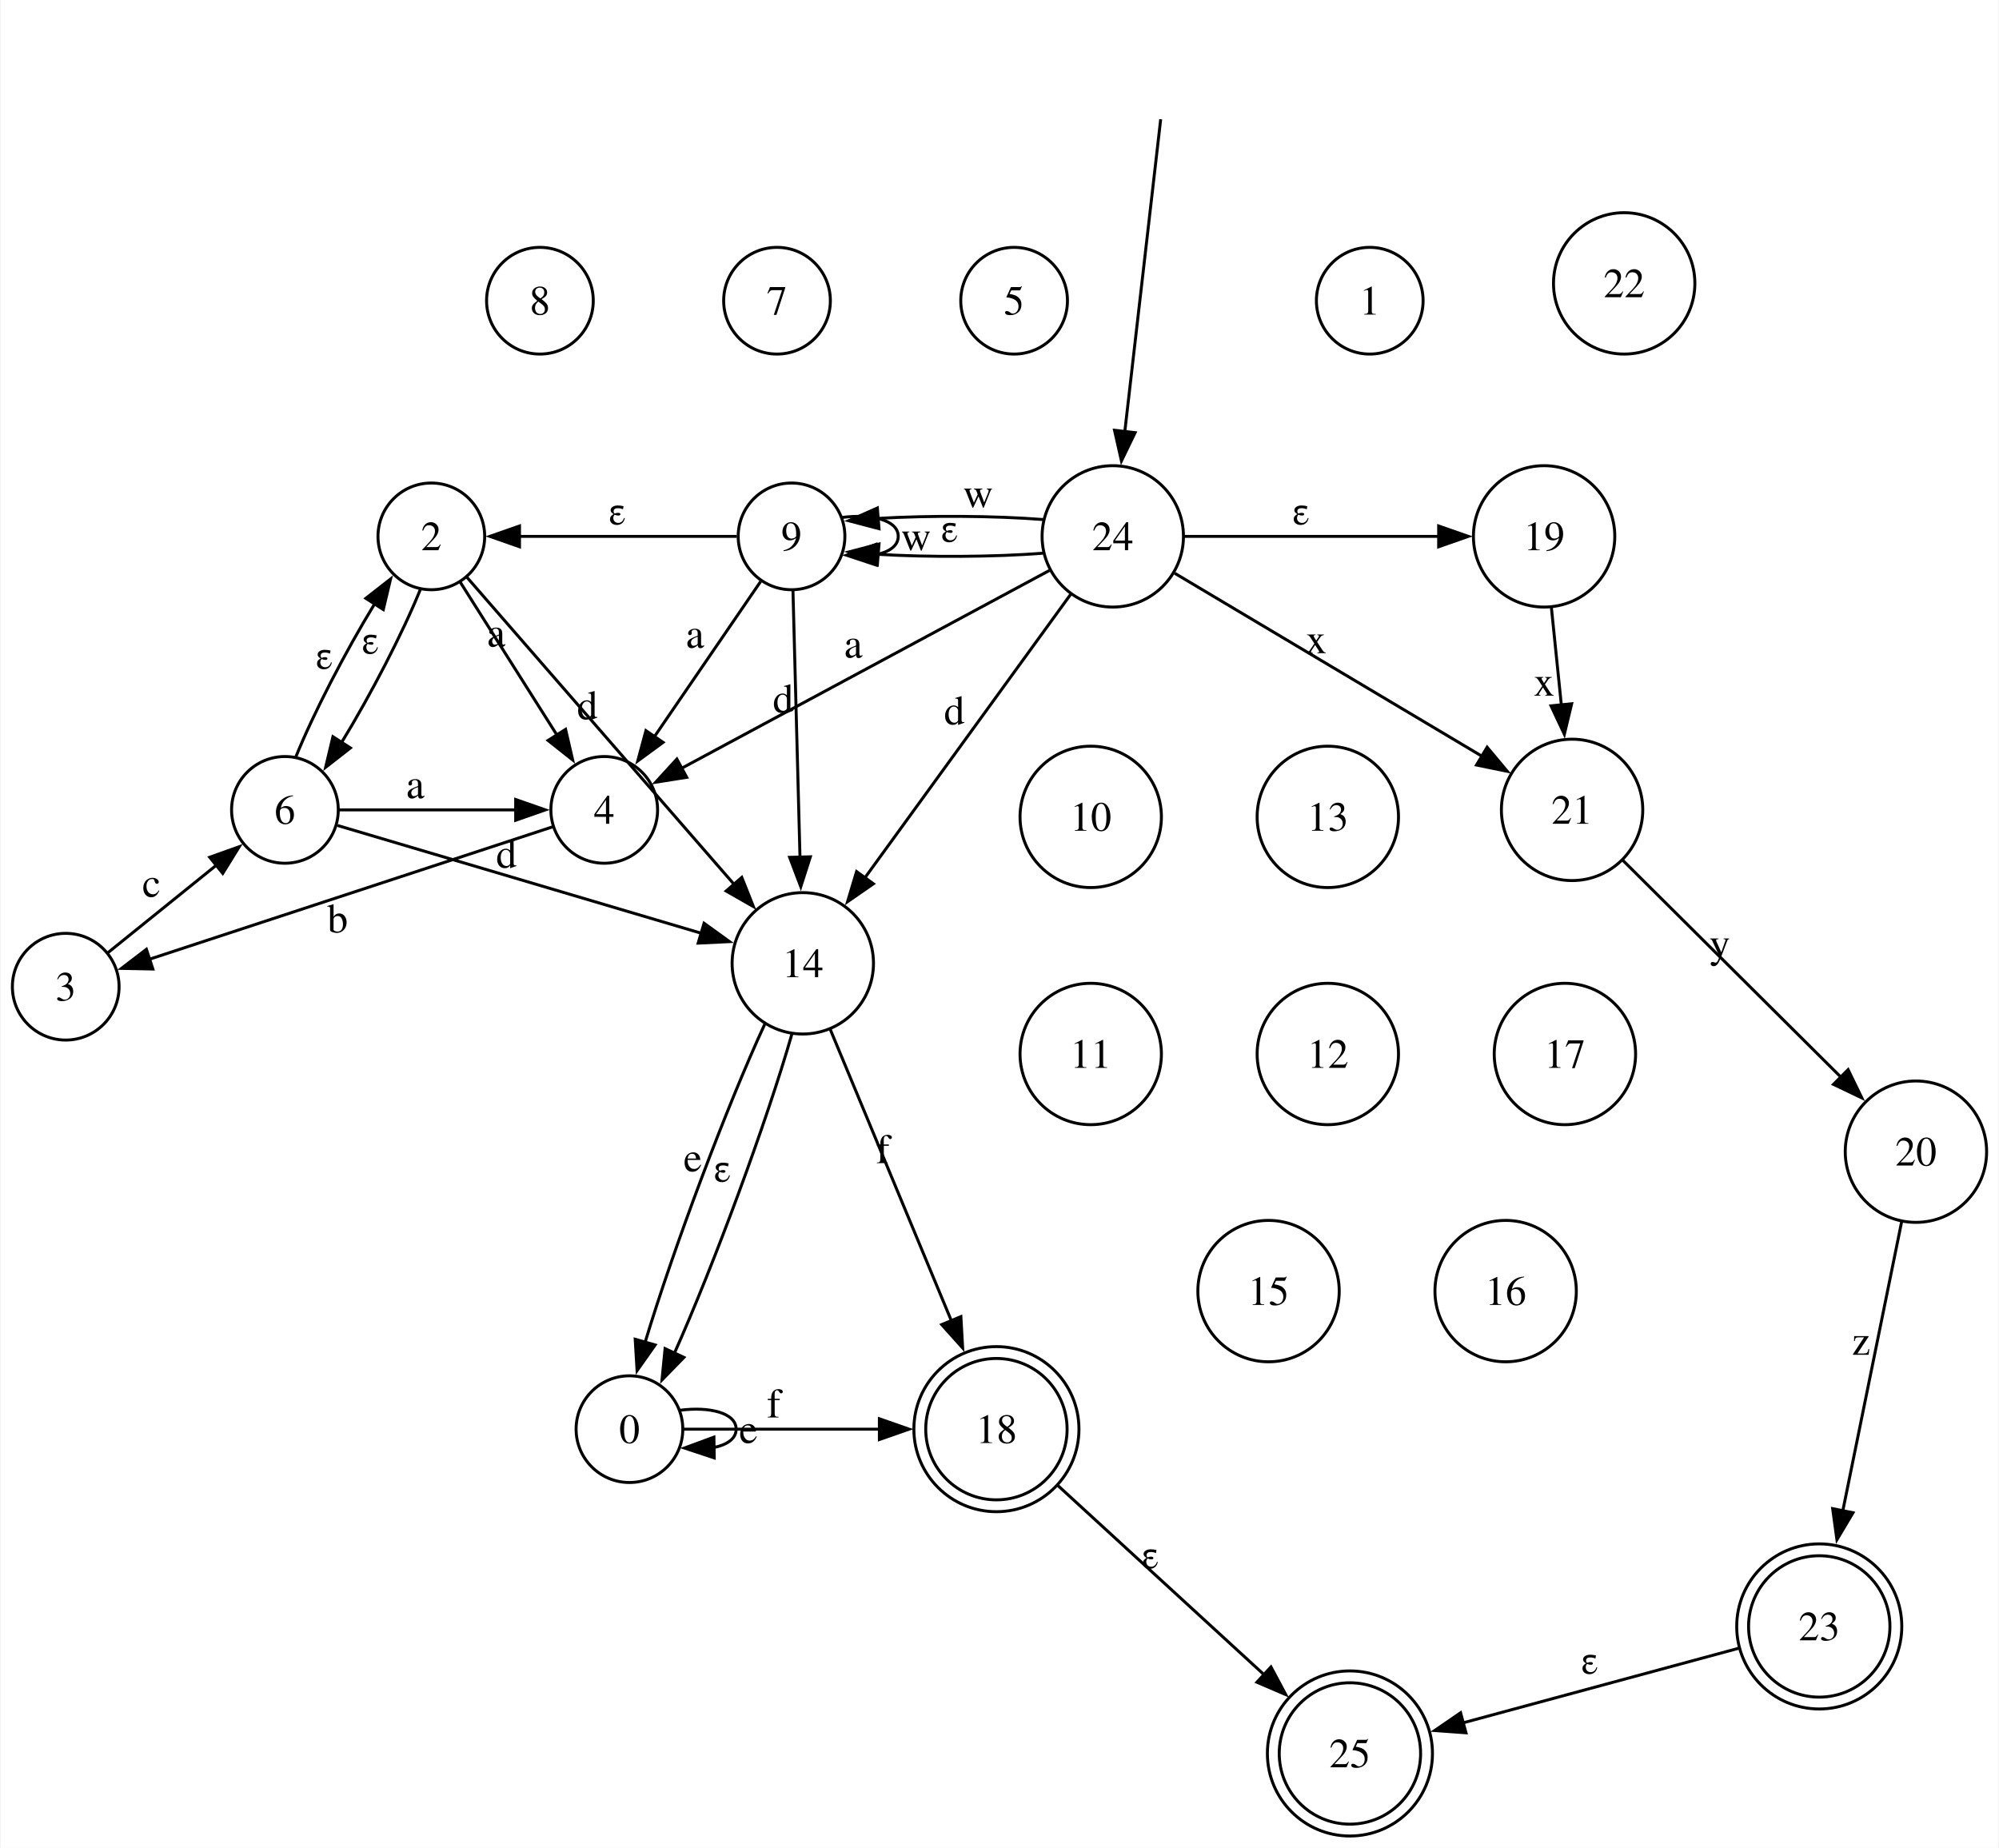
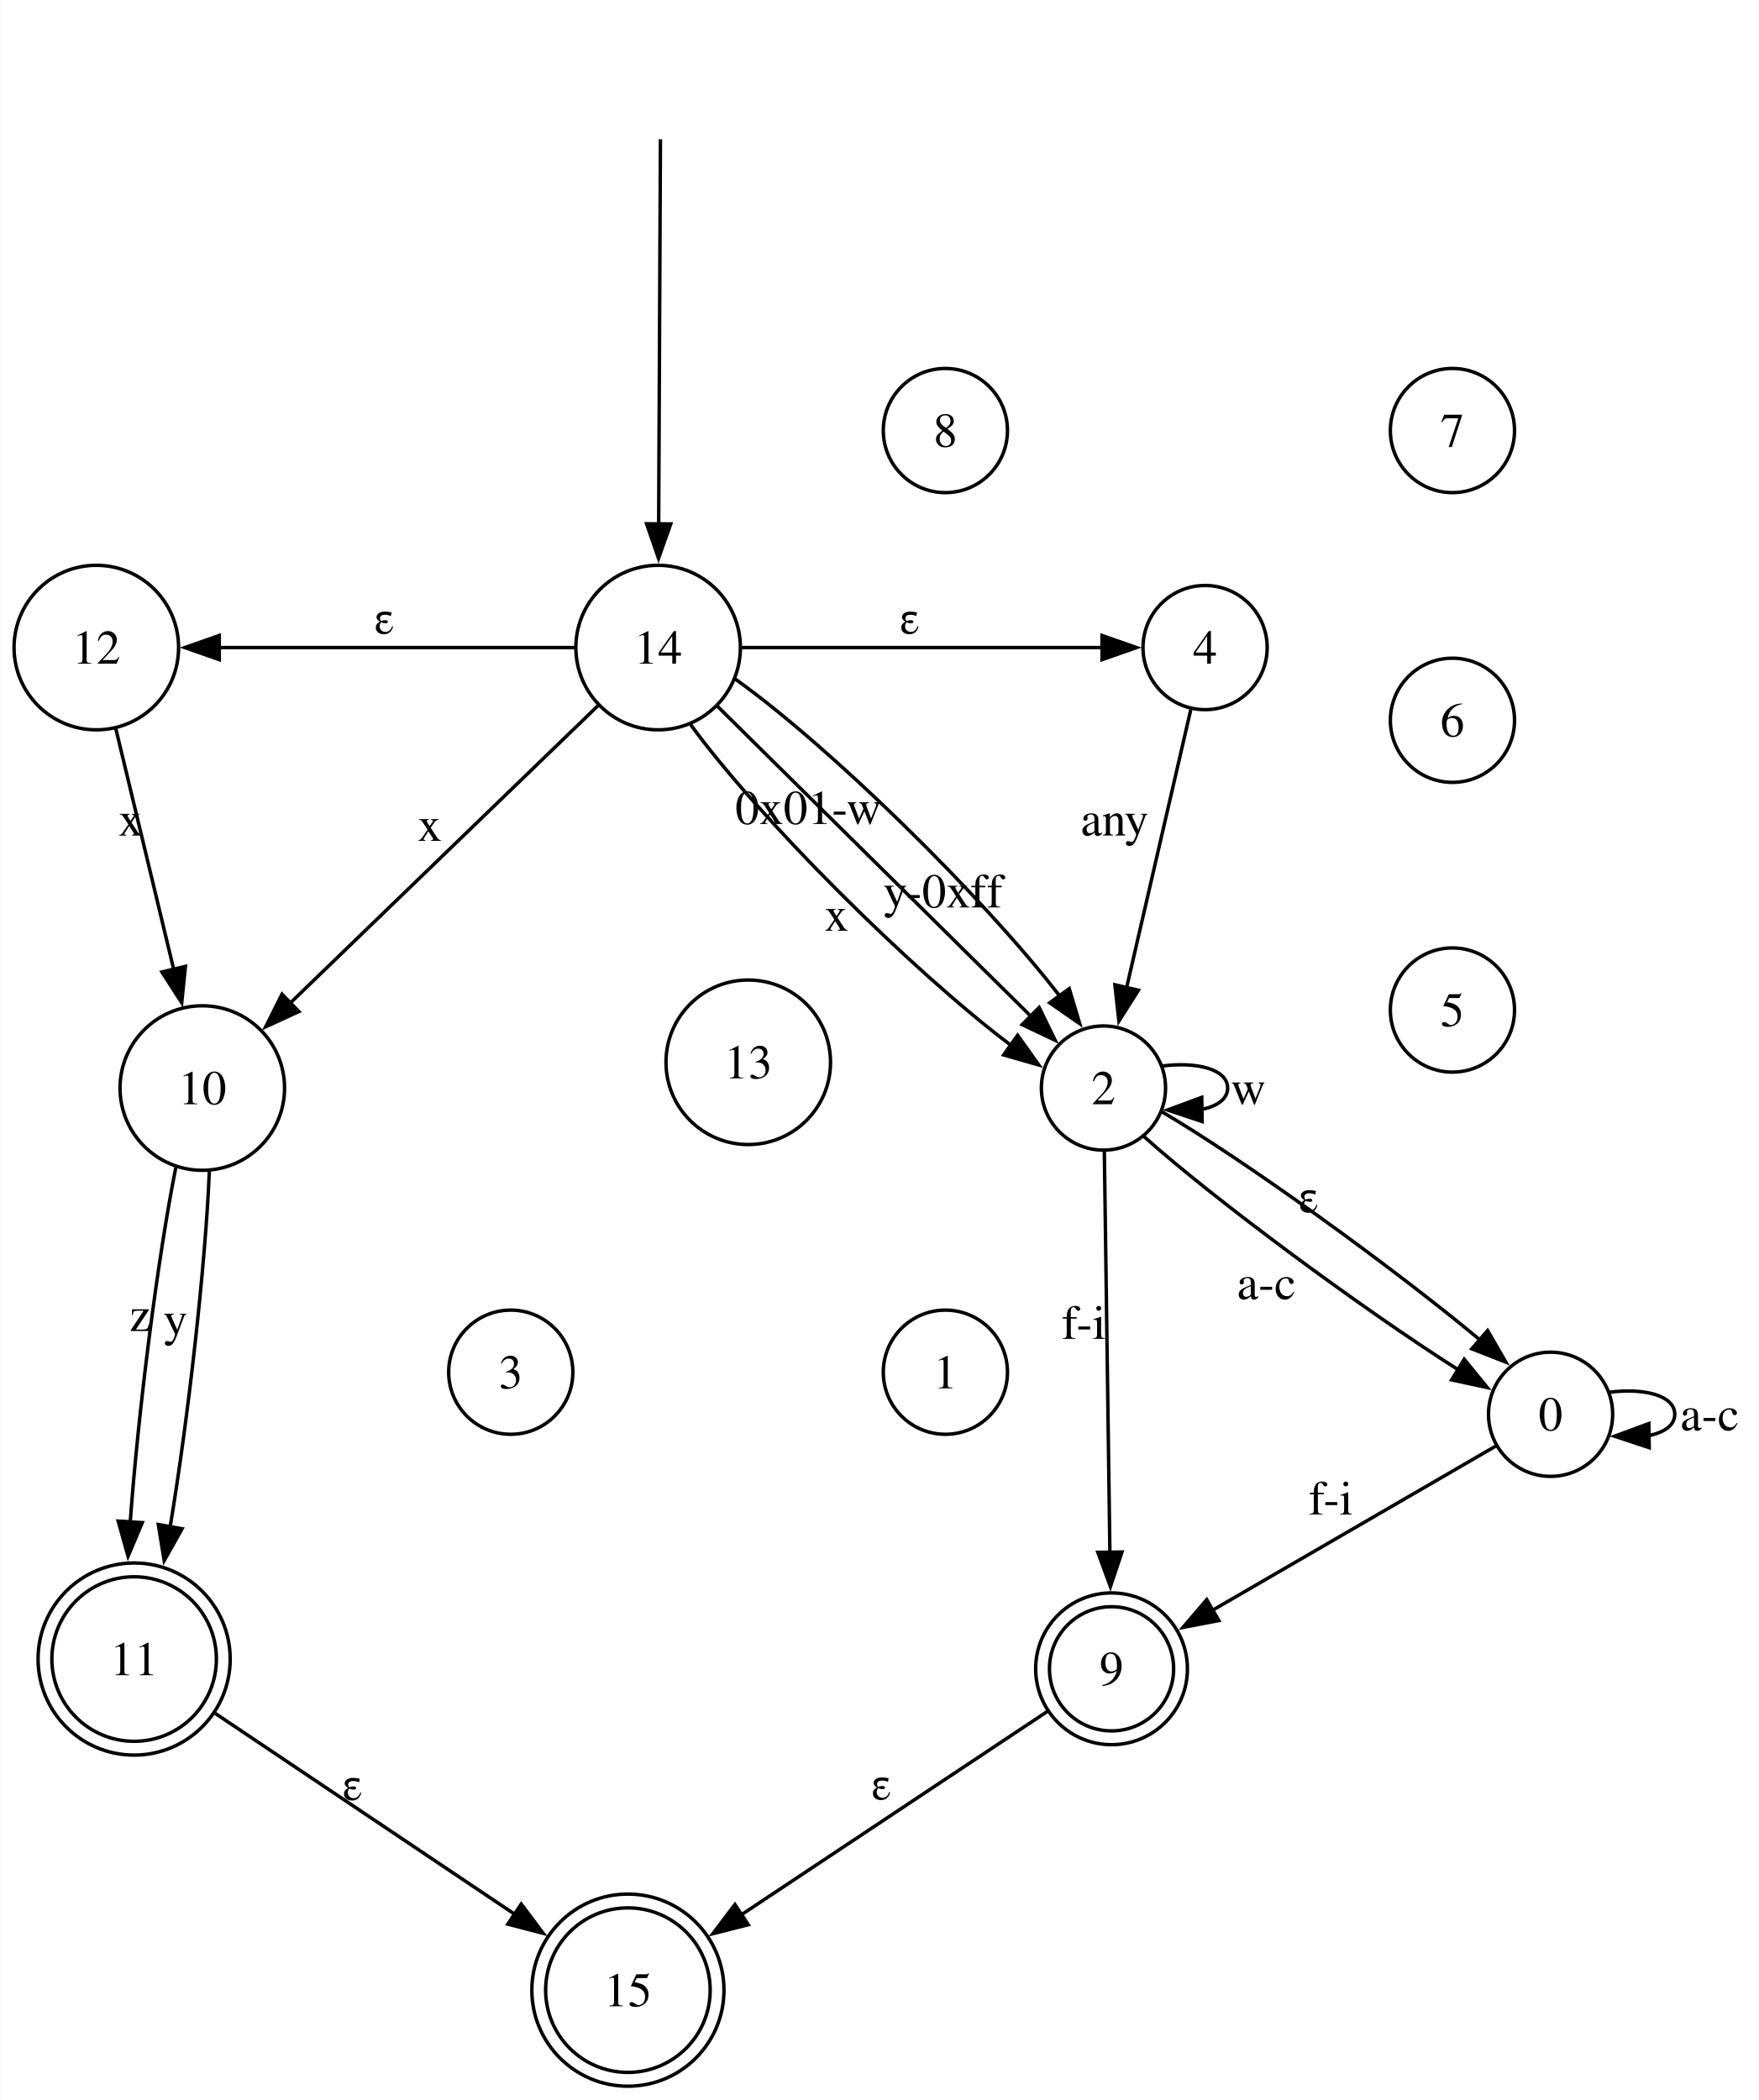
- <svg xmlns="http://www.w3.org/2000/svg" width="674pt" height="623pt" viewBox="0.00 0.00 674.14 623.46">
-   <g id="graph0" class="graph" transform="scale(1 1) rotate(0) translate(4 619.46)">
-     <polygon fill="white" stroke="none" points="-4,4 -4,-619.46 670.14,-619.46 670.14,4 -4,4" />
+ <svg xmlns="http://www.w3.org/2000/svg" width="510pt" height="609pt" viewBox="0.00 0.00 509.70 608.82">
+   <g id="graph0" class="graph" transform="scale(1 1) rotate(0) translate(4 604.82)">
+     <polygon fill="white" stroke="none" points="-4,4 -4,-604.82 505.7,-604.82 505.7,4 -4,4" />
    <g id="node1" class="node">
-       <ellipse fill="none" stroke="black" cx="208.21" cy="-137.27" rx="18" ry="18" />
-       <text text-anchor="middle" x="208.21" y="-132.59" font-family="Times,serif" font-size="14.00">0</text>
+       <ellipse fill="none" stroke="black" cx="445.45" cy="-194.8" rx="18" ry="18" />
+       <text text-anchor="middle" x="445.45" y="-190.13" font-family="Times,serif" font-size="14.00">0</text>
    </g>
    <g id="edge1" class="edge">
-       <path fill="none" stroke="black" d="M225.25,-143.64C235.07,-144.95 244.21,-142.82 244.21,-137.27 244.21,-134.05 241.16,-131.99 236.68,-131.07" />
-       <polygon fill="black" stroke="black" points="236.82,-127.57 226.76,-130.91 236.71,-134.57 236.82,-127.57" />
-       <text text-anchor="middle" x="248.34" y="-132.59" font-family="Times,serif" font-size="14.00">e</text>
+       <path fill="none" stroke="black" d="M462.49,-201.18C472.31,-202.48 481.45,-200.36 481.45,-194.8 481.45,-191.59 478.39,-189.53 473.92,-188.61" />
+       <polygon fill="black" stroke="black" points="474.05,-185.11 464,-188.45 473.94,-192.11 474.05,-185.11" />
+       <text text-anchor="middle" x="491.57" y="-190.13" font-family="Times,serif" font-size="14.00">a-c</text>
    </g>
    <g id="node2" class="node">
-       <ellipse fill="none" stroke="black" cx="332.03" cy="-137.27" rx="23.85" ry="23.85" />
-       <ellipse fill="none" stroke="black" cx="332.03" cy="-137.27" rx="27.85" ry="27.85" />
-       <text text-anchor="middle" x="332.03" y="-132.59" font-family="Times,serif" font-size="14.00">18</text>
+       <ellipse fill="none" stroke="black" cx="318.17" cy="-121.01" rx="18" ry="18" />
+       <ellipse fill="none" stroke="black" cx="318.17" cy="-121.01" rx="22" ry="22" />
+       <text text-anchor="middle" x="318.17" y="-116.33" font-family="Times,serif" font-size="14.00">9</text>
    </g>
    <g id="edge2" class="edge">
-       <path fill="none" stroke="black" d="M226.48,-137.27C243.82,-137.27 270.44,-137.27 292.61,-137.27" />
-       <polygon fill="black" stroke="black" points="292.54,-140.77 302.54,-137.27 292.54,-133.77 292.54,-140.77" />
-       <text text-anchor="middle" x="256.92" y="-141.22" font-family="Times,serif" font-size="14.00">f</text>
+       <path fill="none" stroke="black" d="M429.59,-185.6C409.09,-173.72 373,-152.8 347.46,-137.99" />
+       <polygon fill="black" stroke="black" points="349.28,-135 338.88,-133.01 345.77,-141.06 349.28,-135" />
+       <text text-anchor="middle" x="381.77" y="-165.75" font-family="Times,serif" font-size="14.00">f-i</text>
    </g>
-     <g id="node20" class="node">
-       <ellipse fill="none" stroke="black" cx="451.31" cy="-27.85" rx="23.85" ry="23.85" />
-       <ellipse fill="none" stroke="black" cx="451.31" cy="-27.85" rx="27.85" ry="27.85" />
-       <text text-anchor="middle" x="451.31" y="-23.18" font-family="Times,serif" font-size="14.00">25</text>
+     <g id="node11" class="node">
+       <ellipse fill="none" stroke="black" cx="177.96" cy="-27.85" rx="23.85" ry="23.85" />
+       <ellipse fill="none" stroke="black" cx="177.96" cy="-27.85" rx="27.85" ry="27.85" />
+       <text text-anchor="middle" x="177.96" y="-23.18" font-family="Times,serif" font-size="14.00">15</text>
+     </g>
+     <g id="edge8" class="edge">
+       <path fill="none" stroke="black" d="M299.55,-108.64C276.89,-93.58 238.25,-67.91 210.61,-49.54" />
+       <polygon fill="black" stroke="black" points="212.86,-46.83 202.59,-44.22 208.99,-52.67 212.86,-46.83" />
+       <text text-anchor="middle" x="251.33" y="-83.04" font-family="Times,serif" font-size="14.00">ε</text>
+     </g>
+     <g id="node3" class="node">
+       <ellipse fill="none" stroke="black" cx="270" cy="-207" rx="18" ry="18" />
+       <text text-anchor="middle" x="270" y="-202.32" font-family="Times,serif" font-size="14.00">1</text>
+     </g>
+     <g id="node4" class="node">
+       <ellipse fill="none" stroke="black" cx="315.83" cy="-289.38" rx="18" ry="18" />
+       <text text-anchor="middle" x="315.83" y="-284.7" font-family="Times,serif" font-size="14.00">2</text>
+     </g>
+     <g id="edge3" class="edge">
+       <path fill="none" stroke="black" d="M332.81,-282.48C356.62,-268.51 399.64,-237.49 425.11,-216.25" />
+       <polygon fill="black" stroke="black" points="427.19,-219.08 432.49,-209.91 422.62,-213.78 427.19,-219.08" />
+       <text text-anchor="middle" x="375.21" y="-253.31" font-family="Times,serif" font-size="14.00">ε</text>
+     </g>
+     <g id="edge4" class="edge">
+       <path fill="none" stroke="black" d="M327.58,-275.31C348.15,-256.9 390.81,-225.4 418.81,-207.62" />
+       <polygon fill="black" stroke="black" points="420.42,-210.75 427.11,-202.54 416.76,-204.78 420.42,-210.75" />
+       <text text-anchor="middle" x="363.07" y="-228.17" font-family="Times,serif" font-size="14.00">a-c</text>
+     </g>
+     <g id="edge5" class="edge">
+       <path fill="none" stroke="black" d="M316.08,-271.04C316.47,-243.09 317.22,-189.4 317.7,-154.4" />
+       <polygon fill="black" stroke="black" points="321.2,-154.87 317.84,-144.83 314.2,-154.78 321.2,-154.87" />
+       <text text-anchor="middle" x="310.14" y="-216.67" font-family="Times,serif" font-size="14.00">f-i</text>
+     </g>
+     <g id="edge6" class="edge">
+       <path fill="none" stroke="black" d="M332.86,-295.76C342.68,-297.06 351.83,-294.93 351.83,-289.38 351.83,-286.17 348.77,-284.1 344.3,-283.18" />
+       <polygon fill="black" stroke="black" points="344.43,-279.68 334.38,-283.02 344.32,-286.68 344.43,-279.68" />
+       <text text-anchor="middle" x="357.83" y="-284.7" font-family="Times,serif" font-size="14.00">w</text>
+     </g>
+     <g id="node5" class="node">
+       <ellipse fill="none" stroke="black" cx="144" cy="-207" rx="18" ry="18" />
+       <text text-anchor="middle" x="144" y="-202.32" font-family="Times,serif" font-size="14.00">3</text>
+     </g>
+     <g id="node6" class="node">
+       <ellipse fill="none" stroke="black" cx="345.29" cy="-417.08" rx="18" ry="18" />
+       <text text-anchor="middle" x="345.29" y="-412.4" font-family="Times,serif" font-size="14.00">4</text>
+     </g>
+     <g id="edge7" class="edge">
+       <path fill="none" stroke="black" d="M341.13,-399.05C336.28,-378.04 328.21,-343.04 322.48,-318.23" />
+       <polygon fill="black" stroke="black" points="325.96,-317.74 320.3,-308.79 319.14,-319.32 325.96,-317.74" />
+       <text text-anchor="middle" x="319.06" y="-362.59" font-family="Times,serif" font-size="14.00">any</text>
+     </g>
+     <g id="node7" class="node">
+       <ellipse fill="none" stroke="black" cx="417" cy="-312" rx="18" ry="18" />
+       <text text-anchor="middle" x="417" y="-307.32" font-family="Times,serif" font-size="14.00">5</text>
+     </g>
+     <g id="node8" class="node">
+       <ellipse fill="none" stroke="black" cx="417" cy="-396" rx="18" ry="18" />
+       <text text-anchor="middle" x="417" y="-391.32" font-family="Times,serif" font-size="14.00">6</text>
+     </g>
+     <g id="node9" class="node">
+       <ellipse fill="none" stroke="black" cx="417" cy="-480" rx="18" ry="18" />
+       <text text-anchor="middle" x="417" y="-475.32" font-family="Times,serif" font-size="14.00">7</text>
+     </g>
+     <g id="node10" class="node">
+       <ellipse fill="none" stroke="black" cx="270" cy="-480" rx="18" ry="18" />
+       <text text-anchor="middle" x="270" y="-475.32" font-family="Times,serif" font-size="14.00">8</text>
+     </g>
+     <g id="node12" class="node">
+       <ellipse fill="none" stroke="black" cx="54.57" cy="-289.38" rx="23.85" ry="23.85" />
+       <text text-anchor="middle" x="54.57" y="-284.7" font-family="Times,serif" font-size="14.00">10</text>
+     </g>
+     <g id="node13" class="node">
+       <ellipse fill="none" stroke="black" cx="34.81" cy="-123.84" rx="23.85" ry="23.85" />
+       <ellipse fill="none" stroke="black" cx="34.81" cy="-123.84" rx="27.85" ry="27.85" />
+       <text text-anchor="middle" x="34.81" y="-119.17" font-family="Times,serif" font-size="14.00">11</text>
+     </g>
+     <g id="edge9" class="edge">
+       <path fill="none" stroke="black" d="M56.62,-265.43C55.53,-238.35 50.54,-193.89 45.23,-162.01" />
+       <polygon fill="black" stroke="black" points="48.71,-161.62 43.53,-152.38 41.82,-162.84 48.71,-161.62" />
+       <text text-anchor="middle" x="46.8" y="-217.67" font-family="Times,serif" font-size="14.00">y</text>
+     </g>
+     <g id="edge10" class="edge">
+       <path fill="none" stroke="black" d="M46.94,-266.59C41.62,-240.01 36,-195.63 33.67,-163.39" />
+       <polygon fill="black" stroke="black" points="37.17,-163.39 33.05,-153.63 30.19,-163.83 37.17,-163.39" />
+       <text text-anchor="middle" x="36.55" y="-218.94" font-family="Times,serif" font-size="14.00">z</text>
+     </g>
+     <g id="edge11" class="edge">
+       <path fill="none" stroke="black" d="M58.13,-108.21C81.84,-92.31 118.77,-67.54 145.36,-49.71" />
+       <polygon fill="black" stroke="black" points="147.04,-52.8 153.4,-44.32 143.14,-46.99 147.04,-52.8" />
+       <text text-anchor="middle" x="98" y="-82.91" font-family="Times,serif" font-size="14.00">ε</text>
+     </g>
+     <g id="node14" class="node">
+       <ellipse fill="none" stroke="black" cx="23.85" cy="-417.08" rx="23.85" ry="23.85" />
+       <text text-anchor="middle" x="23.85" y="-412.4" font-family="Times,serif" font-size="14.00">12</text>
+     </g>
+     <g id="edge12" class="edge">
+       <path fill="none" stroke="black" d="M29.48,-393.66C34.2,-374.04 41,-345.76 46.33,-323.6" />
+       <polygon fill="black" stroke="black" points="49.68,-324.66 48.61,-314.12 42.87,-323.03 49.68,-324.66" />
+       <text text-anchor="middle" x="33.78" y="-362.58" font-family="Times,serif" font-size="14.00">x</text>
+     </g>
+     <g id="node15" class="node">
+       <ellipse fill="none" stroke="black" cx="212.85" cy="-296.85" rx="23.85" ry="23.85" />
+       <text text-anchor="middle" x="212.85" y="-292.18" font-family="Times,serif" font-size="14.00">13</text>
+     </g>
+     <g id="node16" class="node">
+       <ellipse fill="none" stroke="black" cx="186.72" cy="-417.08" rx="23.85" ry="23.85" />
+       <text text-anchor="middle" x="186.72" y="-412.4" font-family="Times,serif" font-size="14.00">14</text>
+     </g>
+     <g id="edge15" class="edge">
+       <path fill="none" stroke="black" d="M209.04,-407.98C236.44,-388.49 280.98,-344.81 303.2,-315.98" />
+       <polygon fill="black" stroke="black" points="305.91,-318.2 308.94,-308.05 300.24,-314.1 305.91,-318.2" />
+       <text text-anchor="middle" x="230.25" y="-365.93" font-family="Times,serif" font-size="14.00">0x01-w</text>
+     </g>
+     <g id="edge16" class="edge">
+       <path fill="none" stroke="black" d="M196.06,-394.86C215.85,-367.67 260.01,-323.61 289.09,-301.71" />
+       <polygon fill="black" stroke="black" points="290.94,-304.69 297.08,-296.06 286.89,-298.98 290.94,-304.69" />
+       <text text-anchor="middle" x="238.45" y="-334.99" font-family="Times,serif" font-size="14.00">x</text>
    </g>
    <g id="edge18" class="edge">
-       <path fill="none" stroke="black" d="M352.81,-118.21C372.05,-100.56 400.85,-74.14 422.35,-54.42" />
-       <polygon fill="black" stroke="black" points="424.66,-57.05 429.66,-47.71 419.92,-51.89 424.66,-57.05" />
-       <text text-anchor="middle" x="383.83" y="-90.26" font-family="Times,serif" font-size="14.00">ε</text>
+       <path fill="none" stroke="black" d="M203.86,-400.12C227.41,-376.84 269.69,-335.01 295.02,-309.96" />
+       <polygon fill="black" stroke="black" points="297.18,-312.74 301.83,-303.22 292.26,-307.77 297.18,-312.74" />
+       <text text-anchor="middle" x="269.32" y="-341.74" font-family="Times,serif" font-size="14.00">y-0xff</text>
    </g>
-     <g id="node3" class="node">
-       <ellipse fill="none" stroke="black" cx="458" cy="-518" rx="18" ry="18" />
-       <text text-anchor="middle" x="458" y="-513.33" font-family="Times,serif" font-size="14.00">1</text>
-     </g>
-     <g id="node4" class="node">
-       <ellipse fill="none" stroke="black" cx="141.36" cy="-438.49" rx="18" ry="18" />
-       <text text-anchor="middle" x="141.36" y="-433.82" font-family="Times,serif" font-size="14.00">2</text>
-     </g>
-     <g id="node5" class="node">
-       <ellipse fill="none" stroke="black" cx="91.96" cy="-346.21" rx="18" ry="18" />
-       <text text-anchor="middle" x="91.96" y="-341.53" font-family="Times,serif" font-size="14.00">6</text>
-     </g>
-     <g id="edge3" class="edge">
-       <path fill="none" stroke="black" d="M137.75,-420.82C131.81,-406.06 120.9,-385 111.1,-368.99" />
-       <polygon fill="black" stroke="black" points="114.05,-367.11 105.7,-360.59 108.16,-370.9 114.05,-367.11" />
-       <text text-anchor="middle" x="120.67" y="-398.85" font-family="Times,serif" font-size="14.00">ε</text>
-     </g>
-     <g id="node6" class="node">
-       <ellipse fill="none" stroke="black" cx="199.7" cy="-346.21" rx="18" ry="18" />
-       <text text-anchor="middle" x="199.7" y="-341.53" font-family="Times,serif" font-size="14.00">4</text>
-     </g>
-     <g id="edge4" class="edge">
-       <path fill="none" stroke="black" d="M150.99,-423.25C159.89,-409.18 173.28,-388 183.77,-371.41" />
-       <polygon fill="black" stroke="black" points="186.66,-373.38 189.05,-363.06 180.75,-369.64 186.66,-373.38" />
-       <text text-anchor="middle" x="163.25" y="-401.28" font-family="Times,serif" font-size="14.00">a</text>
-     </g>
-     <g id="node7" class="node">
-       <ellipse fill="none" stroke="black" cx="266.7" cy="-294.44" rx="23.85" ry="23.85" />
-       <text text-anchor="middle" x="266.7" y="-289.76" font-family="Times,serif" font-size="14.00">14</text>
-     </g>
-     <g id="edge5" class="edge">
-       <path fill="none" stroke="black" d="M153.38,-424.68C174.12,-400.84 216.99,-351.57 243.64,-320.94" />
-       <polygon fill="black" stroke="black" points="246.11,-323.43 250.03,-313.59 240.83,-318.84 246.11,-323.43" />
-       <text text-anchor="middle" x="194.01" y="-376.76" font-family="Times,serif" font-size="14.00">d</text>
-     </g>
-     <g id="edge8" class="edge">
-       <path fill="none" stroke="black" d="M95.56,-363.88C101.5,-378.64 112.42,-399.7 122.22,-415.71" />
-       <polygon fill="black" stroke="black" points="119.26,-417.59 127.61,-424.11 125.15,-413.8 119.26,-417.59" />
-       <text text-anchor="middle" x="105.14" y="-393.74" font-family="Times,serif" font-size="14.00">ε</text>
-     </g>
-     <g id="edge9" class="edge">
-       <path fill="none" stroke="black" d="M110.23,-346.21C126.56,-346.21 150.79,-346.21 169.92,-346.21" />
-       <polygon fill="black" stroke="black" points="169.82,-349.71 179.82,-346.21 169.82,-342.71 169.82,-349.71" />
-       <text text-anchor="middle" x="135.95" y="-350.16" font-family="Times,serif" font-size="14.00">a</text>
-     </g>
-     <g id="edge10" class="edge">
-       <path fill="none" stroke="black" d="M109.67,-340.96C138.45,-332.43 195.84,-315.43 232.7,-304.51" />
-       <polygon fill="black" stroke="black" points="233.38,-307.96 241.97,-301.76 231.39,-301.25 233.38,-307.96" />
-       <text text-anchor="middle" x="166.69" y="-326.68" font-family="Times,serif" font-size="14.00">d</text>
-     </g>
-     <g id="node8" class="node">
-       <ellipse fill="none" stroke="black" cx="18" cy="-286.55" rx="18" ry="18" />
-       <text text-anchor="middle" x="18" y="-281.88" font-family="Times,serif" font-size="14.00">3</text>
-     </g>
-     <g id="edge7" class="edge">
-       <path fill="none" stroke="black" d="M182.28,-340.49C150.8,-330.15 84.21,-308.29 46.18,-295.8" />
-       <polygon fill="black" stroke="black" points="47.4,-292.52 36.81,-292.73 45.22,-299.17 47.4,-292.52" />
-       <text text-anchor="middle" x="109.73" y="-304.84" font-family="Times,serif" font-size="14.00">b</text>
-     </g>
-     <g id="edge15" class="edge">
-       <path fill="none" stroke="black" d="M263.01,-270.55C254.72,-241.52 236.73,-192.76 223.4,-162.94" />
-       <polygon fill="black" stroke="black" points="226.58,-161.48 219.19,-153.89 220.23,-164.44 226.58,-161.48" />
-       <text text-anchor="middle" x="239.45" y="-220.7" font-family="Times,serif" font-size="14.00">ε</text>
-     </g>
-     <g id="edge16" class="edge">
-       <path fill="none" stroke="black" d="M253.88,-273.95C241.17,-246.56 222.92,-197.9 213.51,-166.62" />
-       <polygon fill="black" stroke="black" points="216.88,-165.68 210.78,-157.02 210.15,-167.6 216.88,-165.68" />
-       <text text-anchor="middle" x="229.57" y="-224.24" font-family="Times,serif" font-size="14.00">e</text>
+     <g id="edge13" class="edge">
+       <path fill="none" stroke="black" d="M210.8,-417.08C238.95,-417.08 285.52,-417.08 315.8,-417.08" />
+       <polygon fill="black" stroke="black" points="315.41,-420.58 325.41,-417.08 315.41,-413.58 315.41,-420.58" />
+       <text text-anchor="middle" x="259.55" y="-421.03" font-family="Times,serif" font-size="14.00">ε</text>
    </g>
    <g id="edge17" class="edge">
-       <path fill="none" stroke="black" d="M275.92,-272.25C286.54,-246.71 304.15,-204.35 316.81,-173.89" />
-       <polygon fill="black" stroke="black" points="320.04,-175.24 320.64,-164.66 313.57,-172.55 320.04,-175.24" />
-       <text text-anchor="middle" x="293.74" y="-227.02" font-family="Times,serif" font-size="14.00">f</text>
-     </g>
-     <g id="edge6" class="edge">
-       <path fill="none" stroke="black" d="M32.26,-298.05C42.69,-306.47 57.07,-318.07 69.1,-327.77" />
-       <polygon fill="black" stroke="black" points="66.58,-330.23 76.56,-333.79 70.98,-324.79 66.58,-330.23" />
-       <text text-anchor="middle" x="46.93" y="-316.86" font-family="Times,serif" font-size="14.00">c</text>
-     </g>
-     <g id="node9" class="node">
-       <ellipse fill="none" stroke="black" cx="338" cy="-518" rx="18" ry="18" />
-       <text text-anchor="middle" x="338" y="-513.33" font-family="Times,serif" font-size="14.00">5</text>
-     </g>
-     <g id="node10" class="node">
-       <ellipse fill="none" stroke="black" cx="258" cy="-518" rx="18" ry="18" />
-       <text text-anchor="middle" x="258" y="-513.33" font-family="Times,serif" font-size="14.00">7</text>
-     </g>
-     <g id="node11" class="node">
-       <ellipse fill="none" stroke="black" cx="178" cy="-518" rx="18" ry="18" />
-       <text text-anchor="middle" x="178" y="-513.33" font-family="Times,serif" font-size="14.00">8</text>
-     </g>
-     <g id="node12" class="node">
-       <ellipse fill="none" stroke="black" cx="262.9" cy="-438.49" rx="18" ry="18" />
-       <text text-anchor="middle" x="262.9" y="-433.82" font-family="Times,serif" font-size="14.00">9</text>
-     </g>
-     <g id="edge11" class="edge">
-       <path fill="none" stroke="black" d="M244.44,-438.49C224.96,-438.49 193.98,-438.49 171.05,-438.49" />
-       <polygon fill="black" stroke="black" points="171.11,-434.99 161.11,-438.49 171.11,-441.99 171.11,-434.99" />
-       <text text-anchor="middle" x="204" y="-442.44" font-family="Times,serif" font-size="14.00">ε</text>
-     </g>
-     <g id="edge12" class="edge">
-       <path fill="none" stroke="black" d="M252.46,-423.25C242.68,-408.96 227.87,-387.34 216.44,-370.64" />
-       <polygon fill="black" stroke="black" points="219.55,-368.99 211.01,-362.72 213.77,-372.94 219.55,-368.99" />
-       <text text-anchor="middle" x="230.33" y="-400.9" font-family="Times,serif" font-size="14.00">a</text>
-     </g>
-     <g id="edge13" class="edge">
-       <path fill="none" stroke="black" d="M263.38,-420.25C263.98,-397.62 265.01,-358.55 265.76,-329.94" />
-       <polygon fill="black" stroke="black" points="269.25,-330.38 266.02,-320.29 262.26,-330.2 269.25,-330.38" />
-       <text text-anchor="middle" x="260.07" y="-379.04" font-family="Times,serif" font-size="14.00">d</text>
+       <path fill="none" stroke="black" d="M169.44,-400.38C146.59,-378.3 106.14,-339.21 79.85,-313.81" />
+       <polygon fill="black" stroke="black" points="82.56,-311.56 72.94,-307.13 77.69,-316.59 82.56,-311.56" />
+       <text text-anchor="middle" x="120.52" y="-361.05" font-family="Times,serif" font-size="14.00">x</text>
    </g>
    <g id="edge14" class="edge">
-       <path fill="none" stroke="black" d="M279.94,-444.87C289.76,-446.17 298.9,-444.05 298.9,-438.49 298.9,-435.28 295.85,-433.22 291.37,-432.3" />
-       <polygon fill="black" stroke="black" points="291.51,-428.8 281.45,-432.14 291.39,-435.8 291.51,-428.8" />
-       <text text-anchor="middle" x="304.9" y="-433.82" font-family="Times,serif" font-size="14.00">w</text>
-     </g>
-     <g id="node13" class="node">
-       <ellipse fill="none" stroke="black" cx="363.85" cy="-343.85" rx="23.85" ry="23.85" />
-       <text text-anchor="middle" x="363.85" y="-339.18" font-family="Times,serif" font-size="14.00">10</text>
-     </g>
-     <g id="node14" class="node">
-       <ellipse fill="none" stroke="black" cx="363.85" cy="-263.85" rx="23.85" ry="23.85" />
-       <text text-anchor="middle" x="363.85" y="-259.18" font-family="Times,serif" font-size="14.00">11</text>
-     </g>
-     <g id="node15" class="node">
-       <ellipse fill="none" stroke="black" cx="443.85" cy="-263.85" rx="23.85" ry="23.85" />
-       <text text-anchor="middle" x="443.85" y="-259.18" font-family="Times,serif" font-size="14.00">12</text>
-     </g>
-     <g id="node16" class="node">
-       <ellipse fill="none" stroke="black" cx="443.85" cy="-343.85" rx="23.85" ry="23.85" />
-       <text text-anchor="middle" x="443.85" y="-339.18" font-family="Times,serif" font-size="14.00">13</text>
-     </g>
-     <g id="node17" class="node">
-       <ellipse fill="none" stroke="black" cx="423.85" cy="-183.85" rx="23.85" ry="23.85" />
-       <text text-anchor="middle" x="423.85" y="-179.18" font-family="Times,serif" font-size="14.00">15</text>
-     </g>
-     <g id="node18" class="node">
-       <ellipse fill="none" stroke="black" cx="503.85" cy="-183.85" rx="23.85" ry="23.85" />
-       <text text-anchor="middle" x="503.85" y="-179.18" font-family="Times,serif" font-size="14.00">16</text>
-     </g>
-     <g id="node19" class="node">
-       <ellipse fill="none" stroke="black" cx="523.85" cy="-263.85" rx="23.85" ry="23.85" />
-       <text text-anchor="middle" x="523.85" y="-259.18" font-family="Times,serif" font-size="14.00">17</text>
-     </g>
-     <g id="node21" class="node">
-       <ellipse fill="none" stroke="black" cx="516.83" cy="-438.49" rx="23.85" ry="23.85" />
-       <text text-anchor="middle" x="516.83" y="-433.82" font-family="Times,serif" font-size="14.00">19</text>
-     </g>
-     <g id="node22" class="node">
-       <ellipse fill="none" stroke="black" cx="526.27" cy="-346.21" rx="23.85" ry="23.85" />
-       <text text-anchor="middle" x="526.27" y="-341.53" font-family="Times,serif" font-size="14.00">21</text>
+       <path fill="none" stroke="black" d="M162.69,-417.08C135.38,-417.08 90.56,-417.08 59.25,-417.08" />
+       <polygon fill="black" stroke="black" points="59.49,-413.58 49.49,-417.08 59.49,-420.58 59.49,-413.58" />
+       <text text-anchor="middle" x="107.22" y="-421.03" font-family="Times,serif" font-size="14.00">ε</text>
    </g>
    <g id="edge19" class="edge">
-       <path fill="none" stroke="black" d="M519.26,-414.73C520.3,-404.58 521.53,-392.53 522.67,-381.38" />
-       <polygon fill="black" stroke="black" points="526.13,-382.02 523.66,-371.72 519.16,-381.31 526.13,-382.02" />
-       <text text-anchor="middle" x="516.84" y="-384.75" font-family="Times,serif" font-size="14.00">x</text>
-     </g>
-     <g id="node23" class="node">
-       <ellipse fill="none" stroke="black" cx="642.29" cy="-230.89" rx="23.85" ry="23.85" />
-       <text text-anchor="middle" x="642.29" y="-226.21" font-family="Times,serif" font-size="14.00">20</text>
-     </g>
-     <g id="edge21" class="edge">
-       <path fill="none" stroke="black" d="M543.39,-329.19C562.84,-309.86 594.77,-278.12 617.07,-255.95" />
-       <polygon fill="black" stroke="black" points="619.4,-258.57 624.03,-249.04 614.47,-253.61 619.4,-258.57" />
-       <text text-anchor="middle" x="576.1" y="-296.52" font-family="Times,serif" font-size="14.00">y</text>
-     </g>
-     <g id="node24" class="node">
-       <ellipse fill="none" stroke="black" cx="609.67" cy="-70.71" rx="23.85" ry="23.85" />
-       <ellipse fill="none" stroke="black" cx="609.67" cy="-70.71" rx="27.85" ry="27.85" />
-       <text text-anchor="middle" x="609.67" y="-66.04" font-family="Times,serif" font-size="14.00">23</text>
-     </g>
-     <g id="edge20" class="edge">
-       <path fill="none" stroke="black" d="M637.47,-207.25C632.24,-181.56 623.8,-140.09 617.59,-109.58" />
-       <polygon fill="black" stroke="black" points="621.05,-109.07 615.63,-99.97 614.19,-110.46 621.05,-109.07" />
-       <text text-anchor="middle" x="623.78" y="-162.37" font-family="Times,serif" font-size="14.00">z</text>
-     </g>
-     <g id="edge22" class="edge">
-       <path fill="none" stroke="black" d="M582.45,-63.34C556.76,-56.39 518.02,-45.9 489.3,-38.13" />
-       <polygon fill="black" stroke="black" points="490.47,-34.82 479.91,-35.59 488.65,-41.58 490.47,-34.82" />
-       <text text-anchor="middle" x="532.12" y="-54.69" font-family="Times,serif" font-size="14.00">ε</text>
-     </g>
-     <g id="node25" class="node">
-       <ellipse fill="none" stroke="black" cx="543.85" cy="-523.85" rx="23.85" ry="23.85" />
-       <text text-anchor="middle" x="543.85" y="-519.18" font-family="Times,serif" font-size="14.00">22</text>
-     </g>
-     <g id="node26" class="node">
-       <ellipse fill="none" stroke="black" cx="371.29" cy="-438.49" rx="23.85" ry="23.85" />
-       <text text-anchor="middle" x="371.29" y="-433.82" font-family="Times,serif" font-size="14.00">24</text>
-     </g>
-     <g id="edge25" class="edge">
-       <path fill="none" stroke="black" d="M349.91,-426.99C318.45,-410.07 259.78,-378.52 225.82,-360.25" />
-       <polygon fill="black" stroke="black" points="227.53,-357.2 217.06,-355.54 224.21,-363.36 227.53,-357.2" />
-       <text text-anchor="middle" x="283.74" y="-397.57" font-family="Times,serif" font-size="14.00">a</text>
-     </g>
-     <g id="edge26" class="edge">
-       <path fill="none" stroke="black" d="M357.18,-419.07C339.25,-394.36 308.14,-351.52 287.49,-323.07" />
-       <polygon fill="black" stroke="black" points="290.51,-321.28 281.8,-315.24 284.85,-325.39 290.51,-321.28" />
-       <text text-anchor="middle" x="317.83" y="-375.02" font-family="Times,serif" font-size="14.00">d</text>
-     </g>
-     <g id="edge23" class="edge">
-       <path fill="none" stroke="black" d="M347.77,-432.81C331.38,-431.53 309.41,-431.4 291.93,-432.44" />
-       <polygon fill="black" stroke="black" points="291.86,-428.93 282.17,-433.22 292.42,-435.91 291.86,-428.93" />
-       <text text-anchor="middle" x="316.1" y="-436.58" font-family="Times,serif" font-size="14.00">ε</text>
-     </g>
-     <g id="edge27" class="edge">
-       <path fill="none" stroke="black" d="M347.77,-444.17C331.38,-445.46 309.41,-445.59 291.93,-444.55" />
-       <polygon fill="black" stroke="black" points="292.42,-441.08 282.17,-443.77 291.86,-448.06 292.42,-441.08" />
-       <text text-anchor="middle" x="325.85" y="-448.31" font-family="Times,serif" font-size="14.00">w</text>
-     </g>
-     <g id="edge24" class="edge">
-       <path fill="none" stroke="black" d="M395.32,-438.49C418.81,-438.49 454.84,-438.49 481.58,-438.49" />
-       <polygon fill="black" stroke="black" points="481.25,-441.99 491.25,-438.49 481.25,-434.99 481.25,-441.99" />
-       <text text-anchor="middle" x="434.7" y="-442.44" font-family="Times,serif" font-size="14.00">ε</text>
-     </g>
-     <g id="edge28" class="edge">
-       <path fill="none" stroke="black" d="M392.19,-426.05C418.92,-410.13 465.38,-382.46 495.98,-364.24" />
-       <polygon fill="black" stroke="black" points="497.6,-367.35 504.4,-359.23 494.02,-361.34 497.6,-367.35" />
-       <text text-anchor="middle" x="439.96" y="-399.09" font-family="Times,serif" font-size="14.00">x</text>
-     </g>
-     <g id="edge29" class="edge">
-       <path fill="none" stroke="black" d="M387.46,-579.23C384.51,-553.59 379.09,-506.37 375.34,-473.74" />
-       <polygon fill="black" stroke="black" points="378.83,-473.49 374.22,-463.95 371.88,-474.29 378.83,-473.49" />
+       <path fill="none" stroke="black" d="M187.39,-564.45C187.27,-537.61 187.04,-487.14 186.88,-452.83" />
+       <polygon fill="black" stroke="black" points="190.38,-452.93 186.84,-442.94 183.38,-452.96 190.38,-452.93" />
    </g>
  </g>
</svg>
